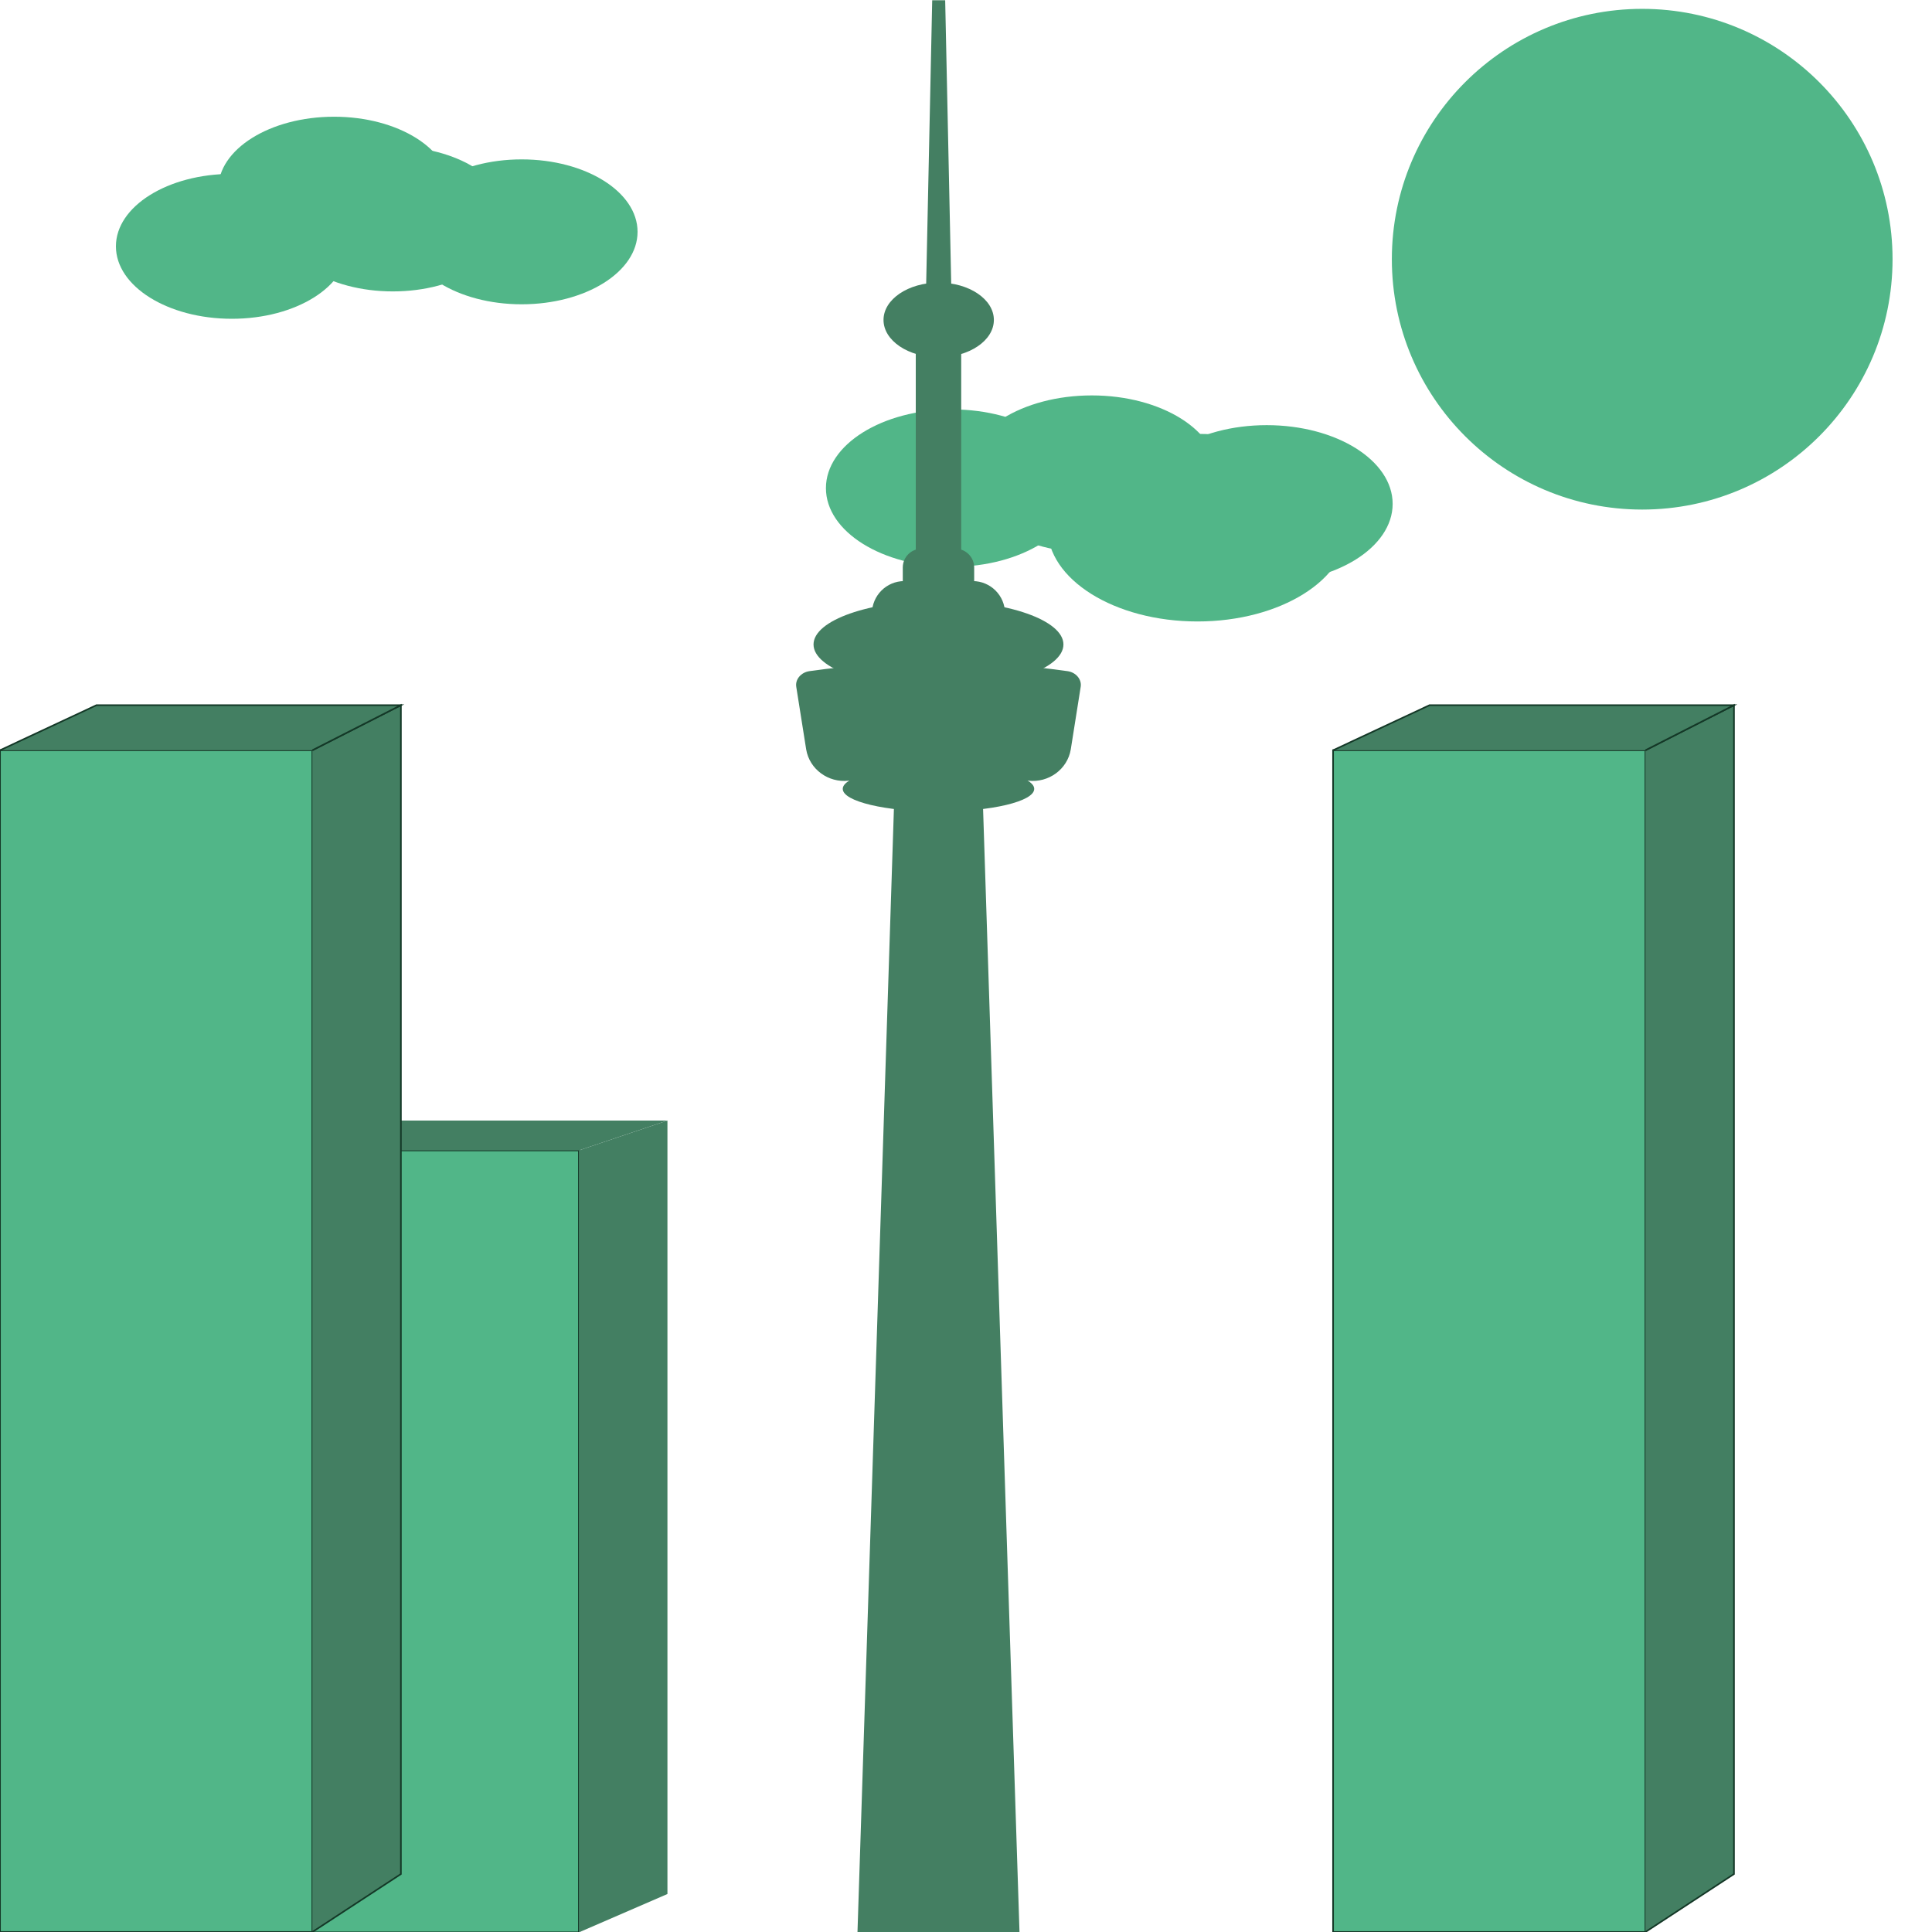
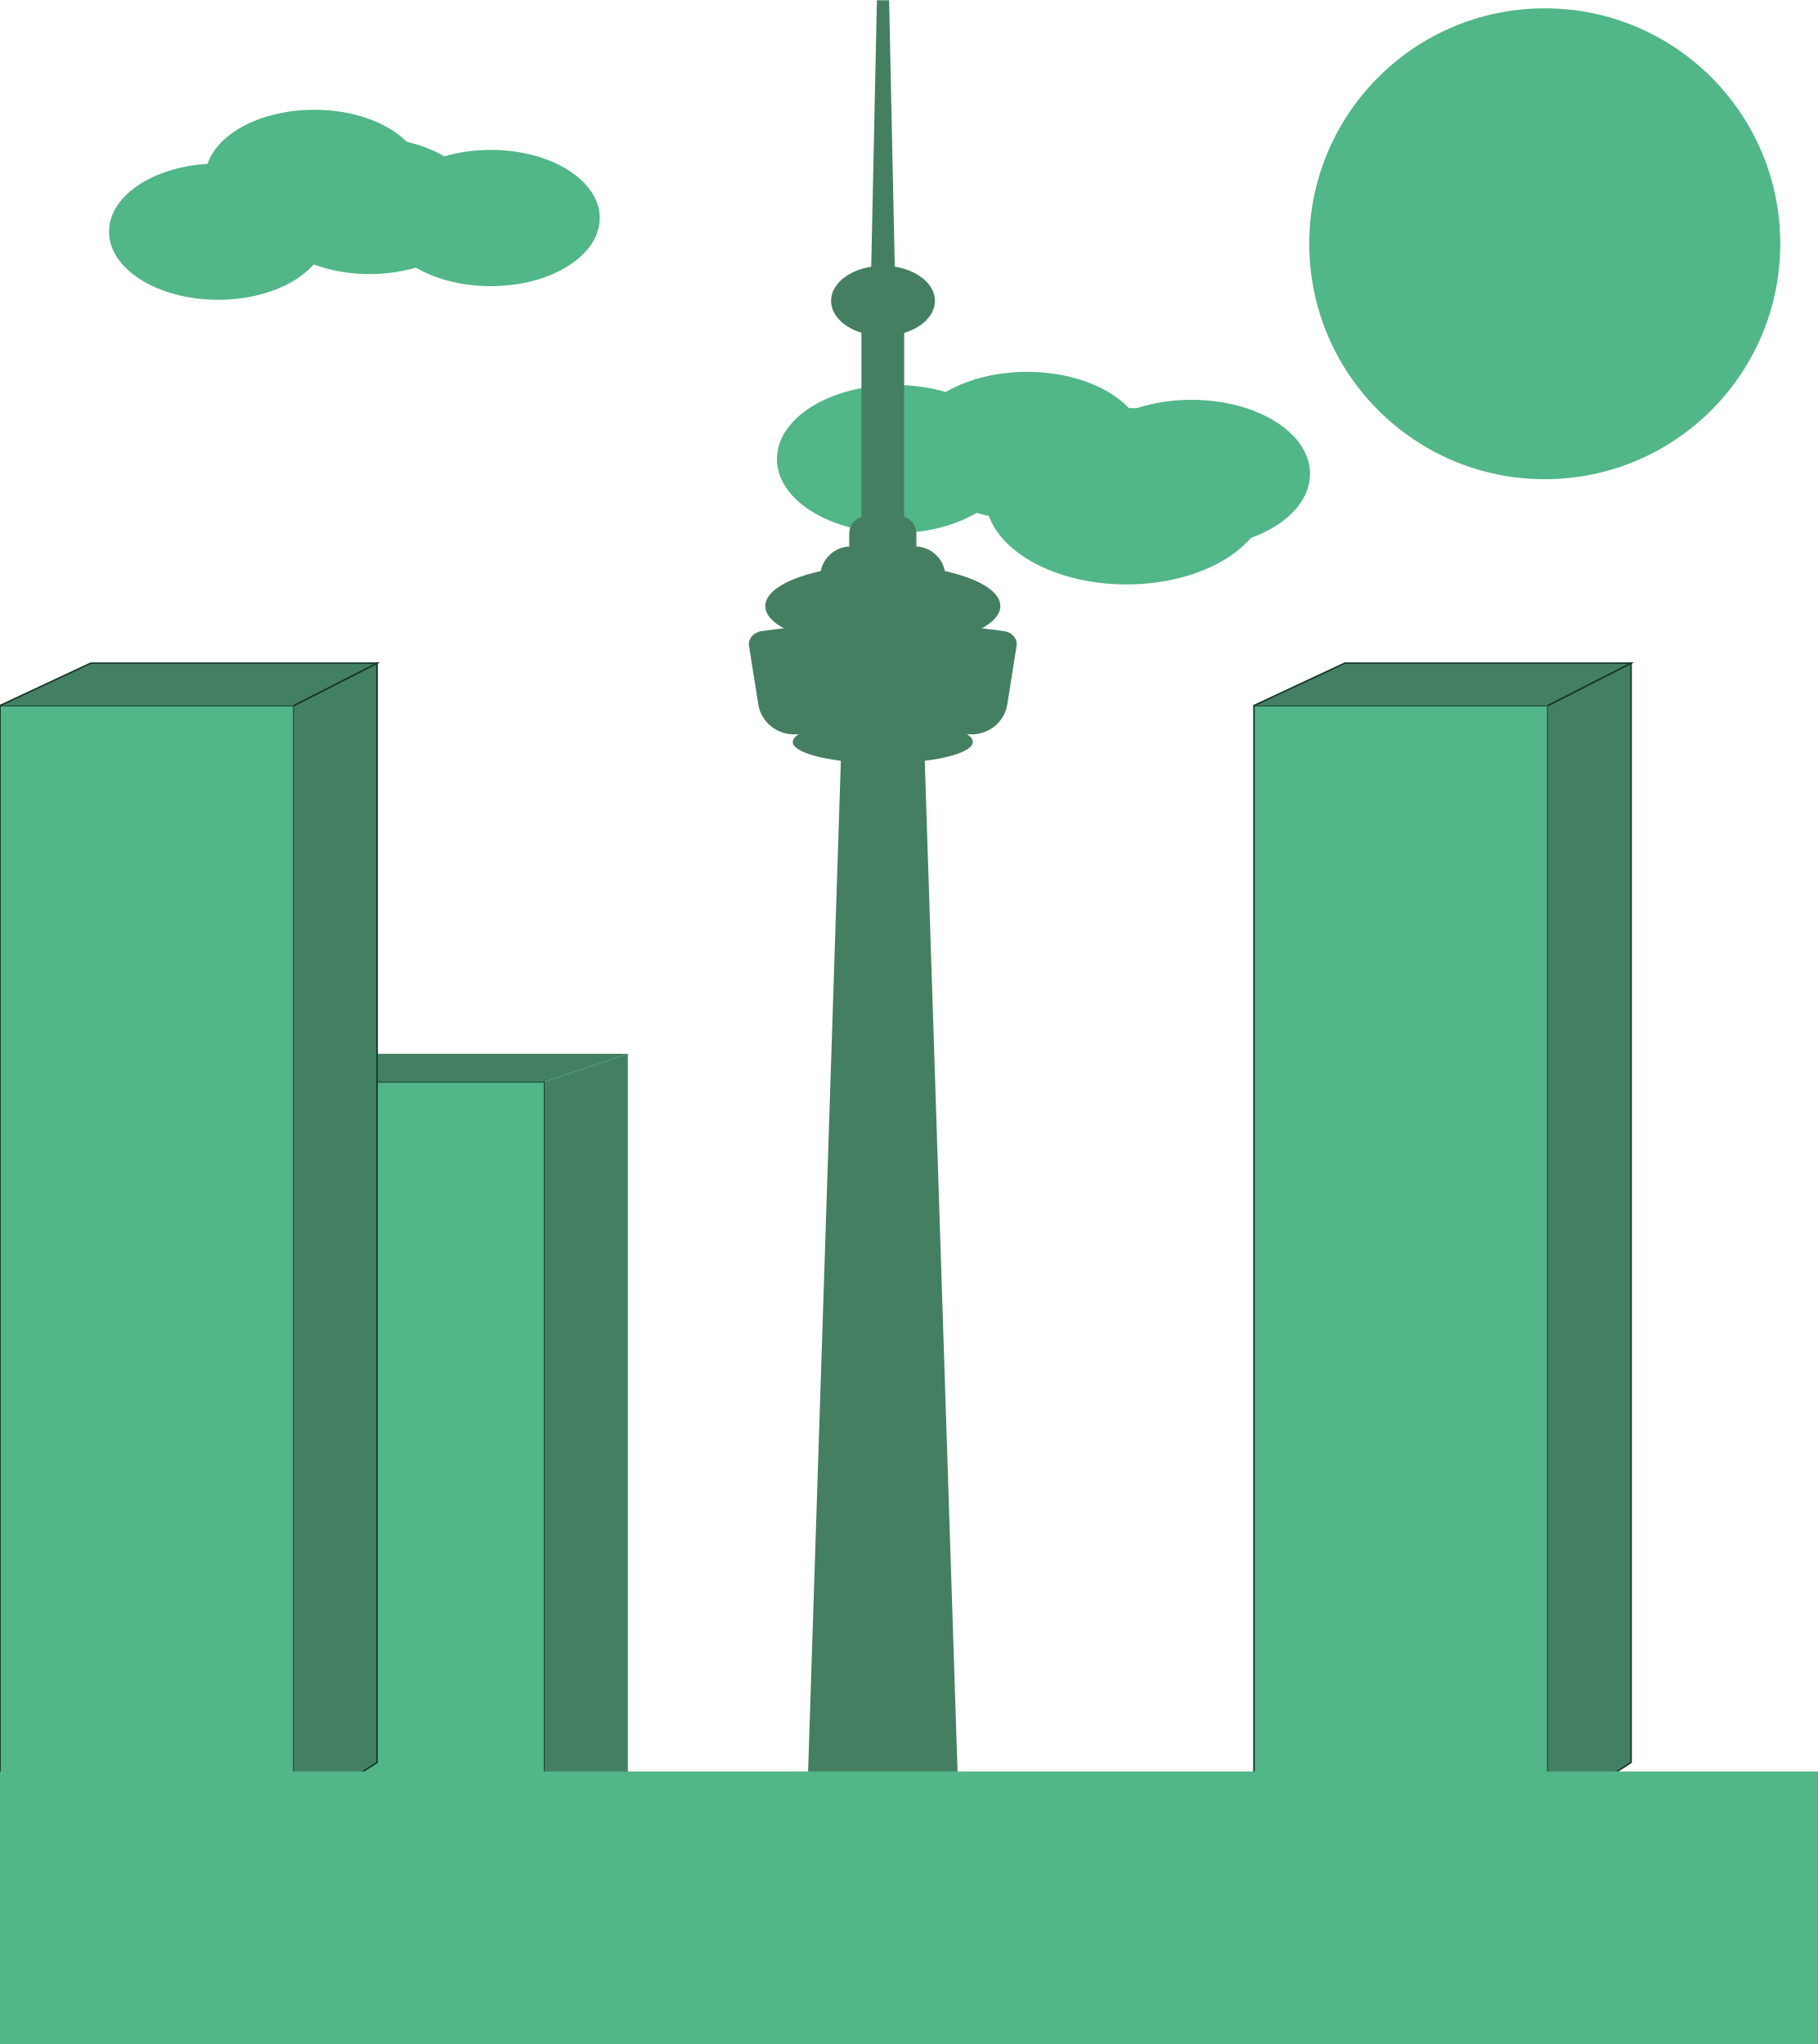
- <svg xmlns="http://www.w3.org/2000/svg" viewBox="0 0 1200 1200">
+ <svg xmlns="http://www.w3.org/2000/svg" viewBox="0 0 1200 1350">
  <defs>
    <style>
      .cls-1, .cls-2 {
        stroke: #143827;
        stroke-miterlimit: 10;
      }

      .cls-1, .cls-3 {
        fill: #437f62;
      }

      .cls-2, .cls-4 {
        fill: #51b688;
      }

      .cls-4, .cls-3, .cls-5 {
        stroke-width: 0px;
      }

      .cls-5 {
        fill: #447f62;
      }
    </style>
  </defs>
  <g id="sky">
    <g id="cloud">
      <ellipse class="cls-4" cx="244" cy="136" rx="72" ry="45" />
      <ellipse class="cls-4" cx="144" cy="153" rx="72" ry="45" />
      <ellipse class="cls-4" cx="324" cy="144" rx="72" ry="45" />
      <ellipse class="cls-4" cx="207.5" cy="117.5" rx="72" ry="45" />
    </g>
    <g id="cloud-2" data-name="cloud">
      <ellipse class="cls-4" cx="678.14" cy="294.49" rx="78.22" ry="48.89" />
      <ellipse class="cls-4" cx="786.78" cy="312.96" rx="78.22" ry="48.89" />
      <ellipse class="cls-4" cx="591.22" cy="303.18" rx="78.22" ry="48.89" />
      <ellipse class="cls-4" cx="743.77" cy="327.75" rx="93.2" ry="58.25" />
    </g>
    <circle id="sun" class="cls-4" cx="1020" cy="161" r="155.5" />
  </g>
  <g id="tower">
    <g>
      <polygon class="cls-5" points="633.23 1200 532.6 1200 555.82 483.95 610.01 483.95 633.23 1200" />
      <ellipse class="cls-5" cx="582.91" cy="489.99" rx="59.46" ry="14.11" />
      <ellipse class="cls-5" cx="582.91" cy="400.29" rx="77.61" ry="27.21" />
      <path class="cls-5" d="m561.68,360.92h42.47c11.09,0,20.09,9,20.09,20.09v16.33h-82.65v-16.33c0-11.09,9-20.09,20.09-20.09Z" />
      <path class="cls-5" d="m638.82,484.91c-37.15-4.16-74.66-4.16-111.81,0-12.47,1.38-24.2-7.02-26.28-19.45-2.05-12.96-4.1-25.92-6.16-38.88-.74-4.58,2.93-8.97,8.21-9.72,53.15-7.51,107.1-7.51,160.25,0,5.28.74,8.95,5.14,8.21,9.72-2.05,12.96-4.1,25.92-6.16,38.88-2.08,12.43-13.81,20.83-26.28,19.45Z" />
      <path class="cls-5" d="m572.39,340.83h21.04c6.43,0,11.65,5.22,11.65,11.65v20.6h-44.35v-20.6c0-6.43,5.22-11.65,11.65-11.65Z" />
      <rect class="cls-5" x="568.8" y="203.76" width="28.22" height="157.23" />
      <ellipse class="cls-5" cx="583.04" cy="198.72" rx="34.27" ry="23.18" />
      <polygon class="cls-5" points="579.01 .17 587.07 .17 591.1 189.65 574.98 189.65 579.01 .17" />
    </g>
  </g>
  <g id="buildings">
    <g>
      <rect class="cls-2" x="165.56" y="714.53" width="194" height="485.7" />
      <polyline class="cls-3" points="359.56 1200.23 414.56 1176.4 414.56 696 359.56 714.53" />
      <polyline class="cls-3" points="165.56 714.53 225.46 696 414.56 696 359.56 714.53" />
    </g>
    <g>
      <rect class="cls-2" x="0" y="466" width="194" height="734" />
      <polyline class="cls-1" points="194 1200 249 1164 249 438 194 466" />
      <polyline class="cls-1" points="0 466 59.91 438 249 438 194 466" />
    </g>
    <g>
      <rect class="cls-2" x="828" y="466" width="194" height="734" />
      <polyline class="cls-1" points="1022 1200 1077 1164 1077 438 1022 466" />
      <polyline class="cls-1" points="828 466 887.91 438 1077 438 1022 466" />
    </g>
+     <rect class="cls-4" y="1170" width="1232" height="180" />
  </g>
</svg>
